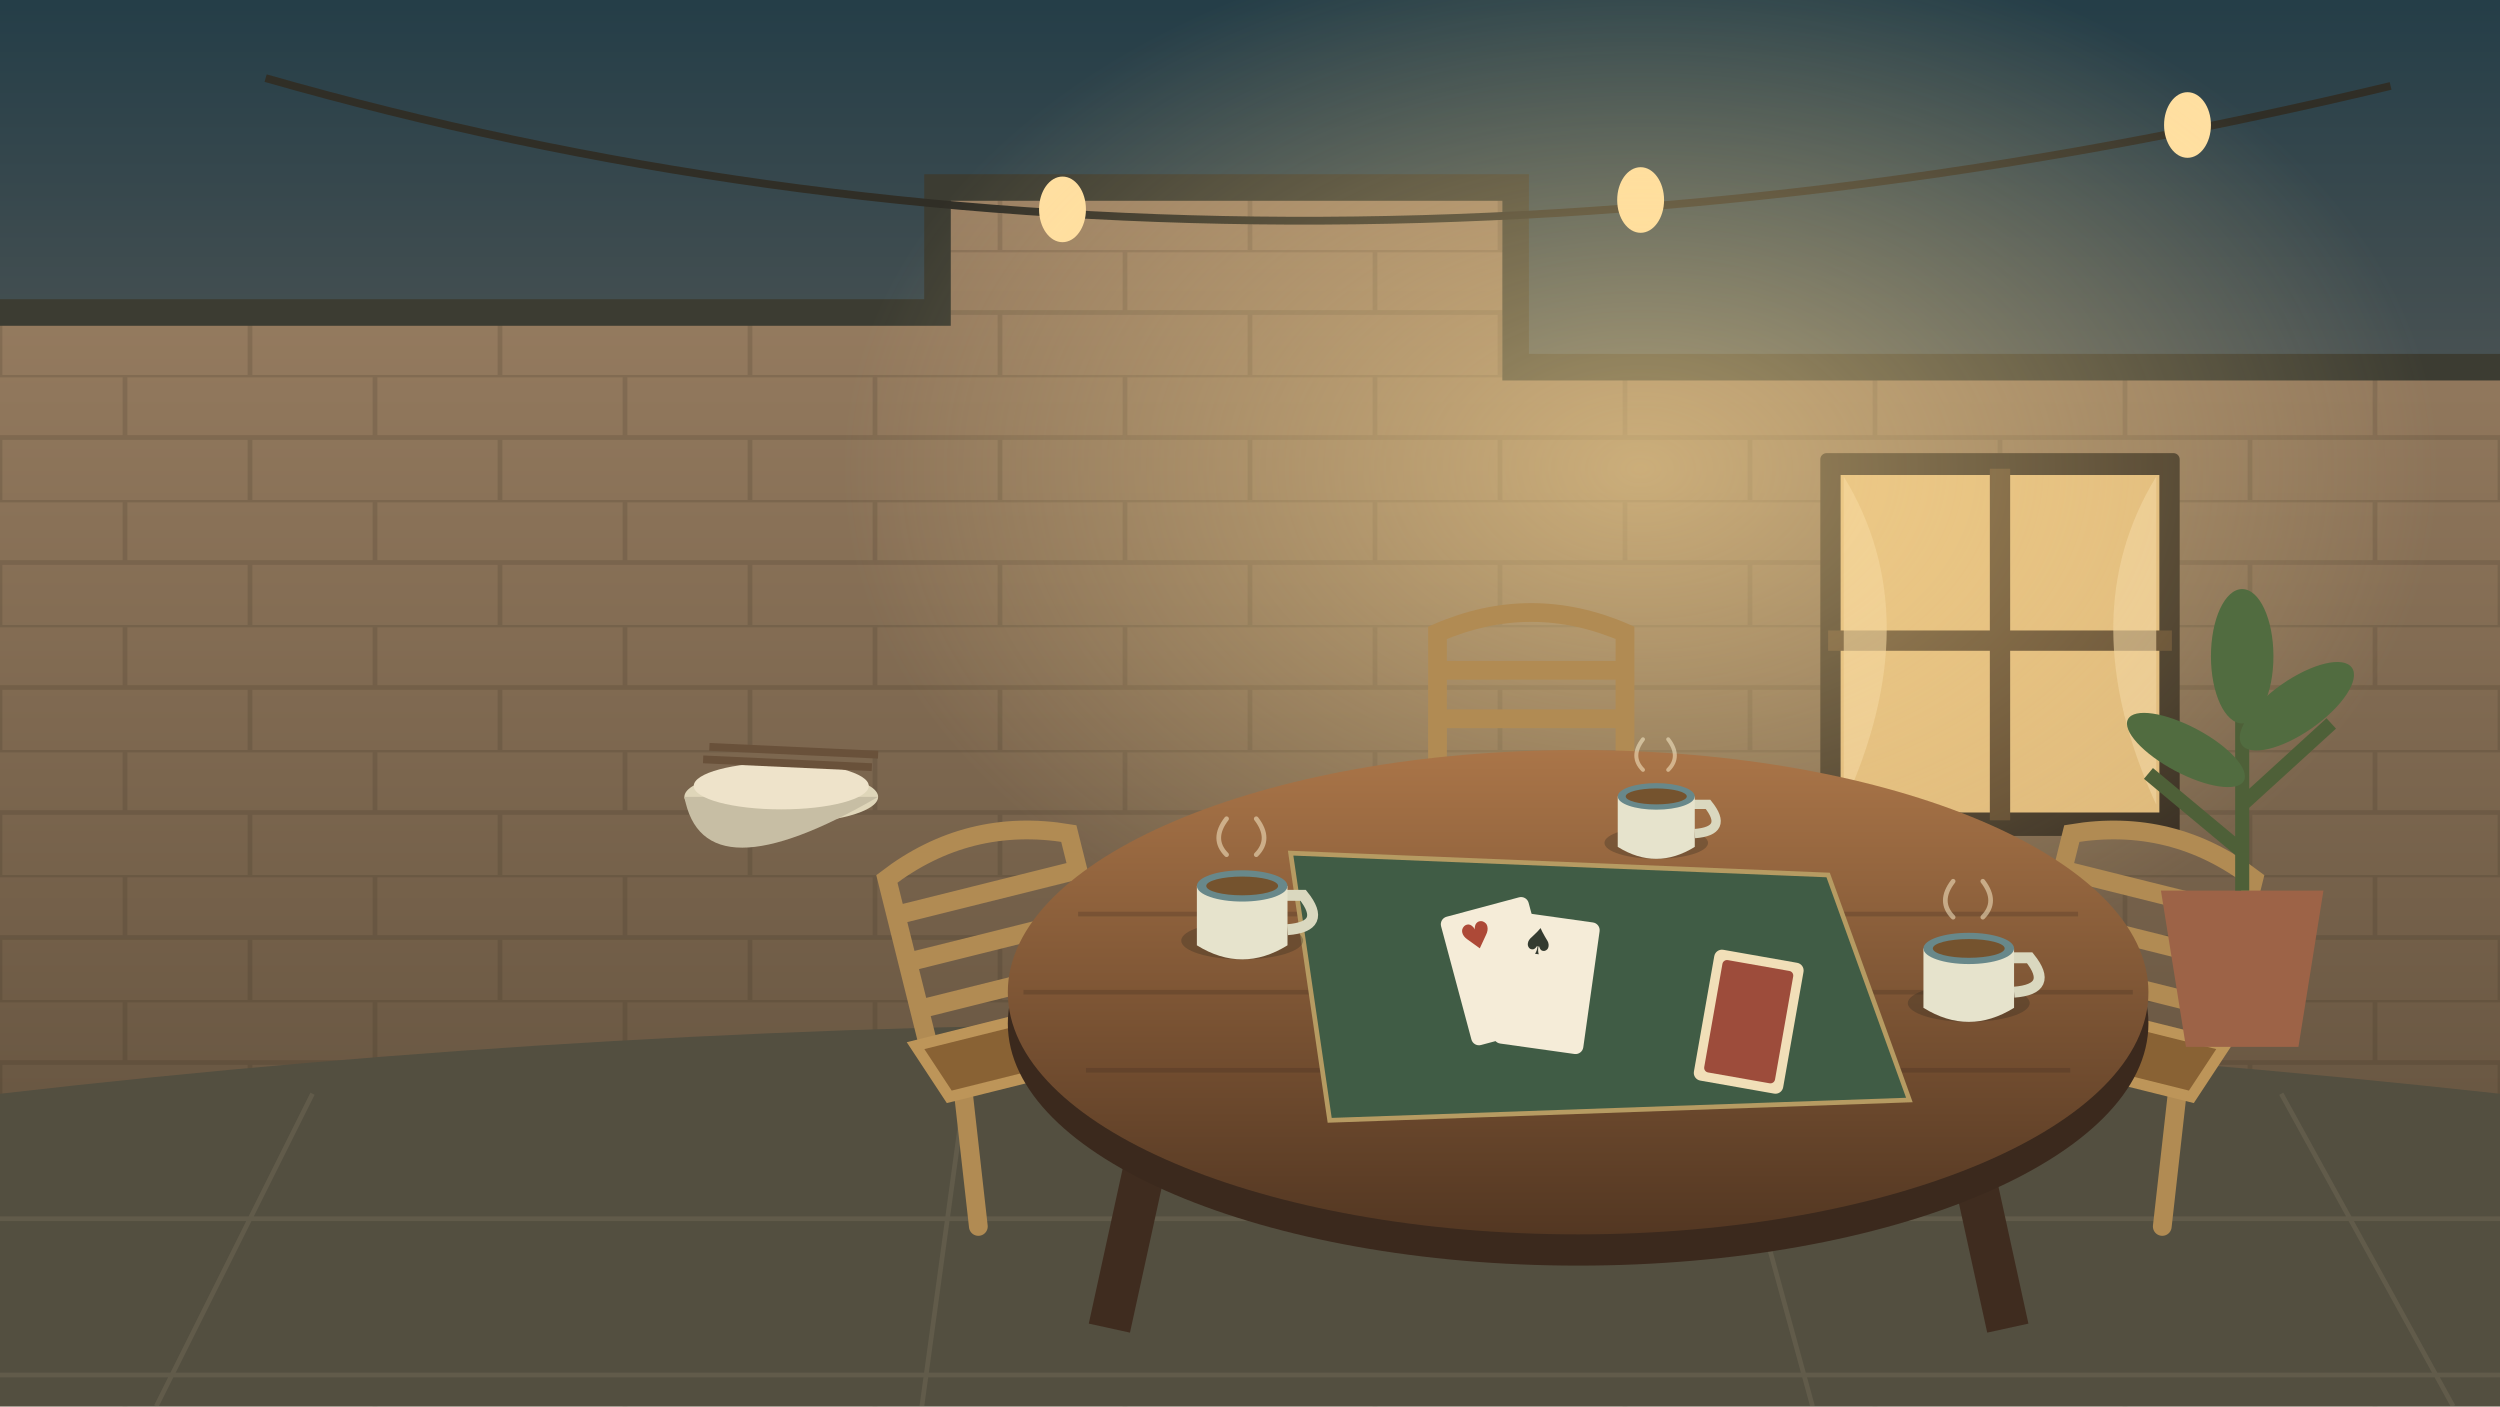
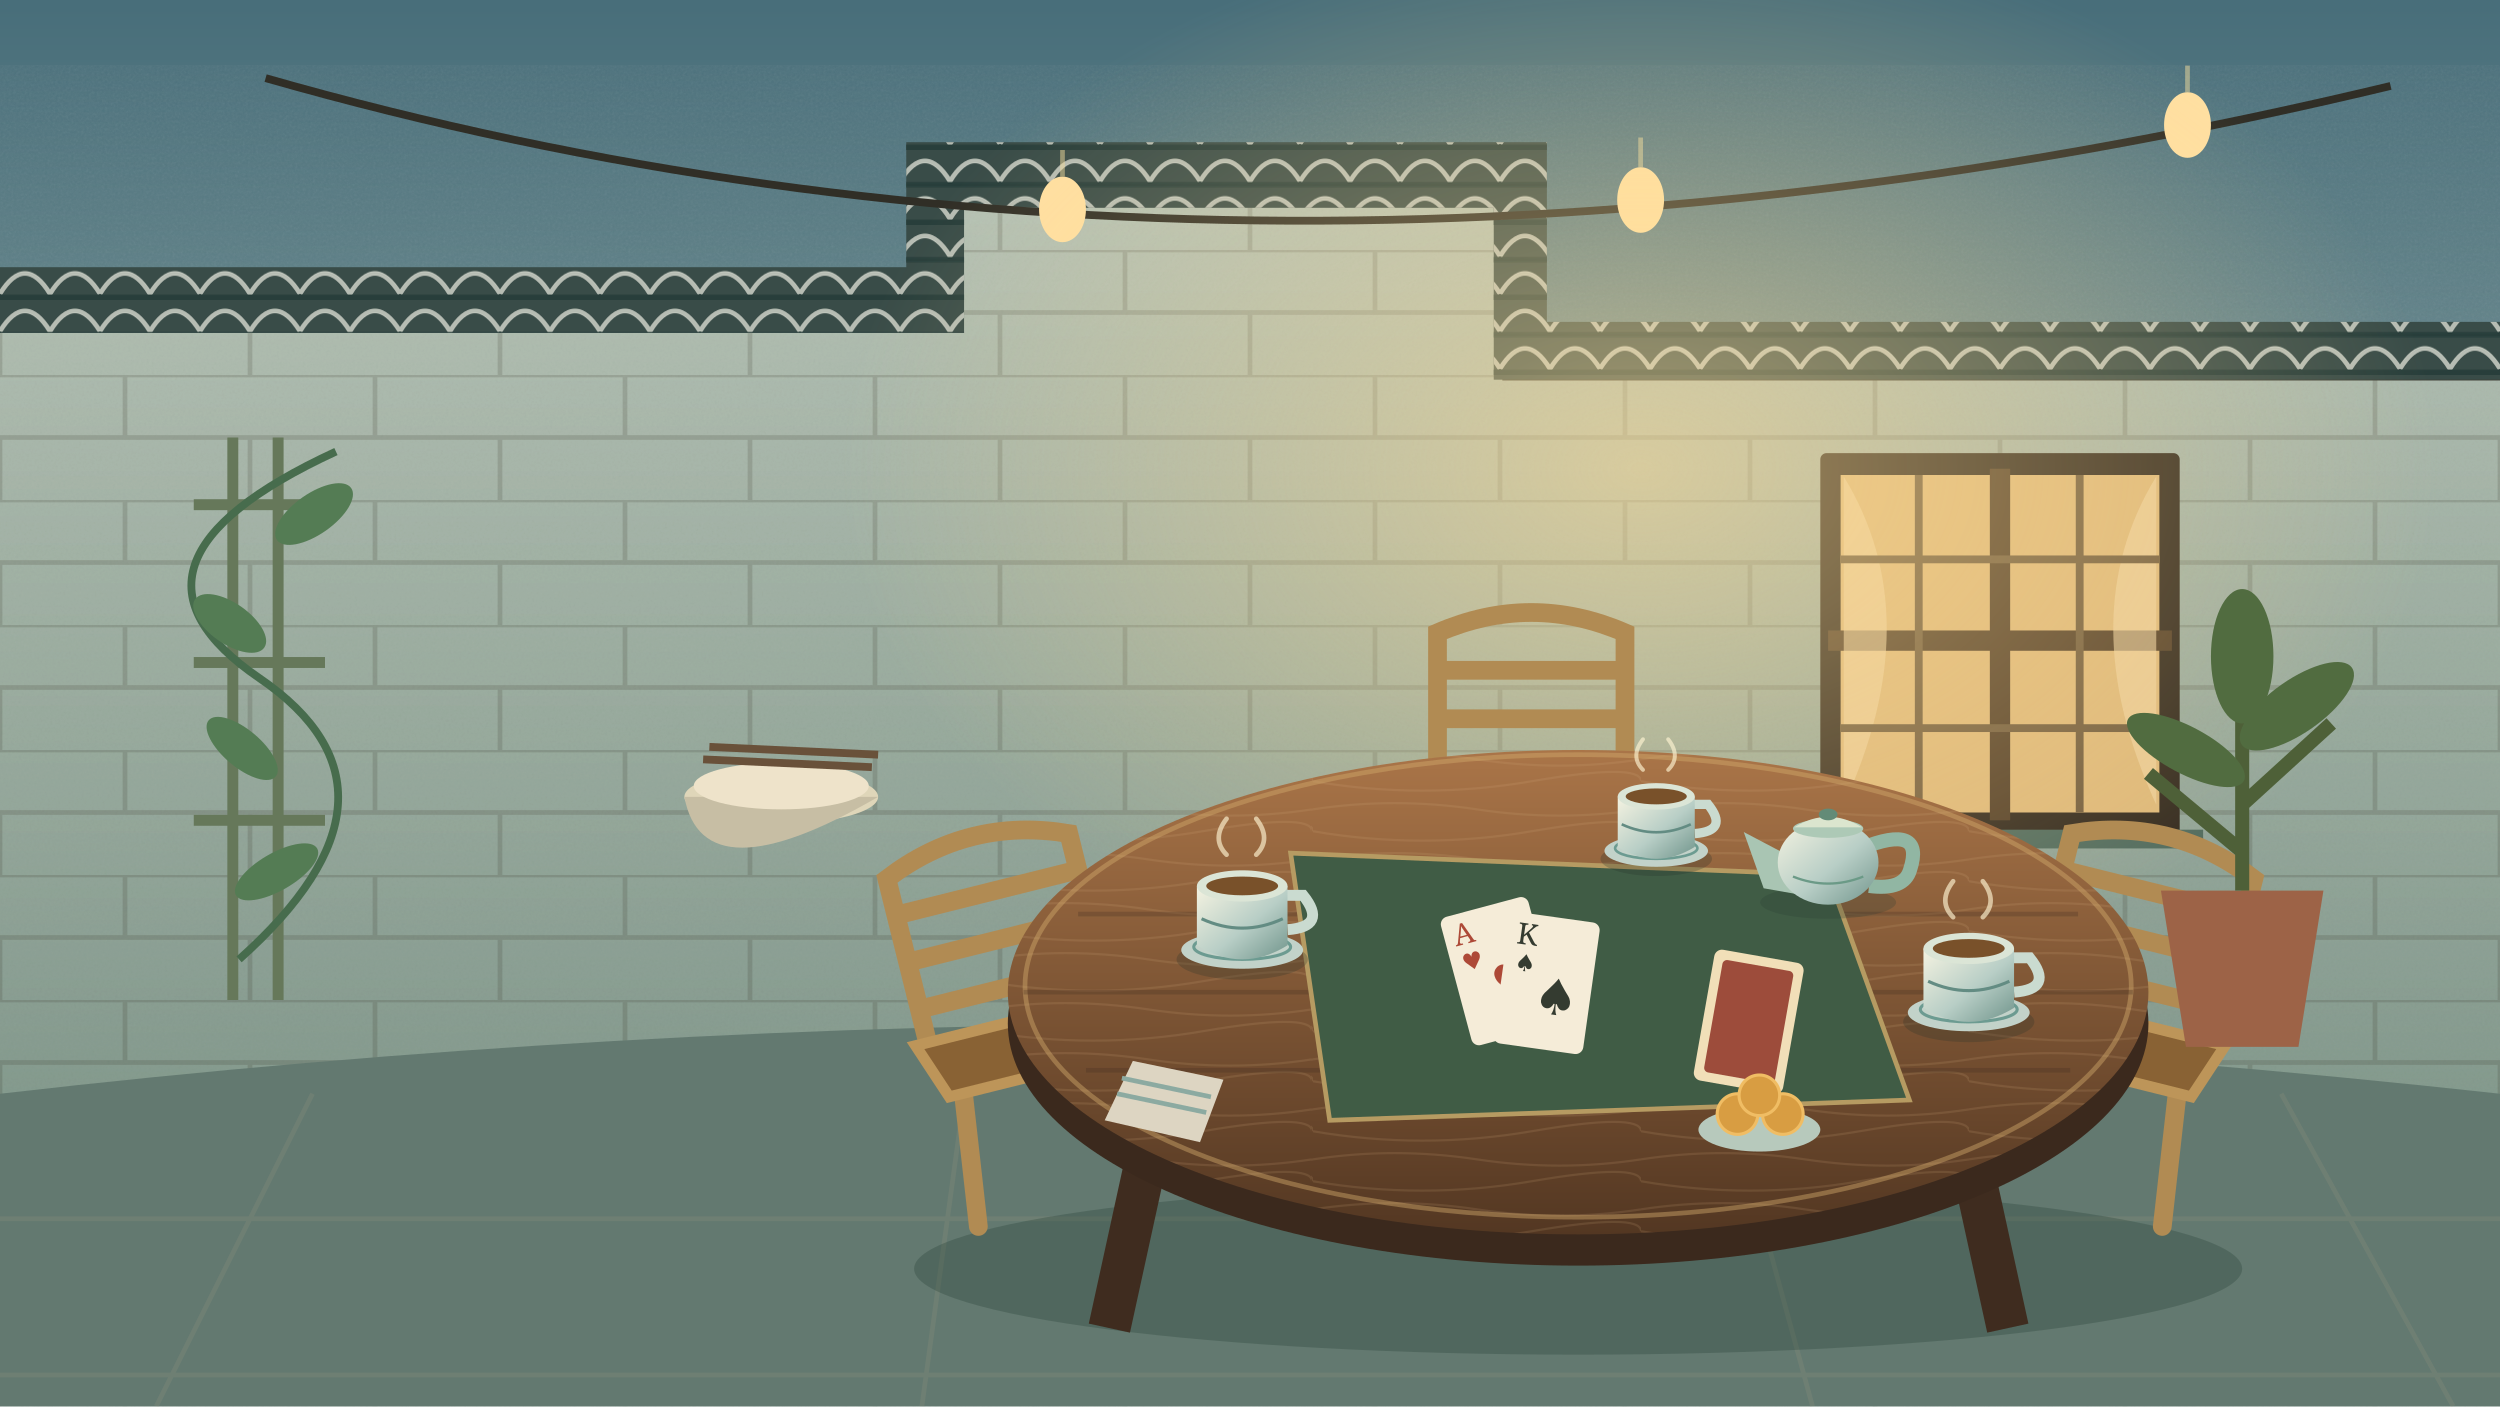
<svg xmlns="http://www.w3.org/2000/svg" viewBox="0 0 1600 900" fill="none">
  <defs>
    <linearGradient id="sky" x2="0" y2="1">
-       <stop stop-color="#253e48" />
-       <stop offset="1" stop-color="#ad8970" />
+       <stop stop-color="#486e7a" />
+       <stop offset="1" stop-color="#b8c8bb" />
    </linearGradient>
    <linearGradient id="wall" x2="0" y2="1">
-       <stop stop-color="#9b8063" />
-       <stop offset="1" stop-color="#594a38" />
+       <stop stop-color="#b7c3b6" />
+       <stop offset="1" stop-color="#748d81" />
    </linearGradient>
    <linearGradient id="wood" x2="0" y2="1">
      <stop stop-color="#aa7548" />
      <stop offset="1" stop-color="#533722" />
    </linearGradient>
+     <linearGradient id="ceramic" x2="1" y2="1">
+       <stop stop-color="#f5f3e1" />
+       <stop offset=".55" stop-color="#b8cec6" />
+       <stop offset="1" stop-color="#71958c" />
+     </linearGradient>
+     <pattern id="grain" width="210" height="32" patternUnits="userSpaceOnUse">
+       <path d="M0 6q52-8 105 0t105 0M0 20q70 12 140 0t70 0" stroke="#d7b382" stroke-opacity=".15" stroke-width="1.4" />
+     </pattern>
+     <pattern id="tiles" width="64" height="24" patternUnits="userSpaceOnUse">
+       <path d="M0 20q16-26 32 0q16-26 32 0" stroke="#b6bcb3" stroke-width="3" />
+       <path d="M0 23h64" stroke="#283e3b" stroke-width="5" />
+     </pattern>
+     <filter id="plaster">
+       <feTurbulence type="fractalNoise" baseFrequency=".6" numOctaves="3" stitchTiles="stitch" />
+       <feColorMatrix type="saturate" values="0" />
+       <feComponentTransfer>
+         <feFuncA type="linear" slope=".09" />
+       </feComponentTransfer>
+       <feBlend in="SourceGraphic" mode="multiply" />
+     </filter>
    <radialGradient id="light">
      <stop stop-color="#ffdd95" stop-opacity=".55" />
      <stop offset="1" stop-color="#ffdd95" stop-opacity="0" />
    </radialGradient>
    <pattern id="brick" width="160" height="80" patternUnits="userSpaceOnUse">
      <path d="M0 0h160M0 40h160M80 0v40M0 40v40M160 40v40" stroke="#30291f" stroke-opacity=".16" stroke-width="3" />
    </pattern>
    <g id="chair">
      <path d="M-60 10v-110q60-26 120 0V10M-60-76H60M-60-45H60M-60-14H60M-45 40l-12 90M45 40l12 90" stroke="#b18b53" stroke-width="12" stroke-linecap="round" />
      <path d="M-68 8H68L55 45H-55Z" fill="#896234" stroke="#bd9559" stroke-width="7" />
    </g>
    <g id="cup">
-       <ellipse cx="0" cy="17" rx="39" ry="12" fill="#2c271f" opacity=".3" />
-       <path d="M27-12h12q16 20-10 22" stroke="#dad8bf" stroke-width="7" />
-       <path d="M-29-18h58v38q-29 18-58 0Z" fill="#e6e3cc" />
-       <ellipse cy="-18" rx="29" ry="10" fill="#68888a" />
-       <ellipse cy="-18" rx="23" ry="6" fill="#75532e" />
-       <path d="M-10-38q-10-10 0-23M9-38q10-10 0-23" stroke="#fff4d2" stroke-width="3" opacity=".5" stroke-linecap="round" />
+       <ellipse cx="0" cy="29" rx="42" ry="13" fill="#252f28" opacity=".25" />
+       <ellipse cy="23" rx="39" ry="12" fill="#c2d2c9" />
+       <ellipse cy="21" rx="31" ry="8" stroke="#6c9b91" stroke-width="2" />
+       <path d="M27-12h12q16 20-10 22" stroke="#cadbd0" stroke-width="7" />
+       <path d="M-29-18h58v38q-29 18-58 0Z" fill="url(#ceramic)" />
+       <path d="M-26 3q26 12 52 0" stroke="#638c83" stroke-width="2" />
+       <ellipse cy="-18" rx="29" ry="10" fill="#dbe5d6" />
+       <ellipse cy="-18" rx="23" ry="6" fill="#79512a" />
+       <path d="M-10-38q-10-10 0-23M9-38q10-10 0-23" stroke="#fff4d2" stroke-width="3" opacity=".65" stroke-linecap="round" />
+     </g>
+     <g id="teapot">
+       <ellipse cy="34" rx="58" ry="14" fill="#263b31" opacity=".24" />
+       <path d="M28-12q55-22 42 18q-5 18-35 14" stroke="#91b6a3" stroke-width="12" />
+       <path d="m-34-6-38-20 17 48 34 6" fill="#a9c5b3" />
+       <ellipse rx="43" ry="36" fill="url(#ceramic)" />
+       <ellipse cy="-29" rx="30" ry="8" fill="#adc9b6" />
+       <path d="M-29-30q29-18 58 0" fill="#dbe5ce" />
+       <ellipse cy="-41" rx="8" ry="5" fill="#638b77" />
+       <path d="M-30 12q30 12 60 0" stroke="#6b9a87" stroke-width="2" />
+     </g>
+     <g id="tea-tray">
+       <ellipse rx="70" ry="40" fill="#10271f" opacity=".23" />
+       <ellipse cy="-5" rx="66" ry="36" fill="#997c4e" stroke="#bba274" stroke-width="3" />
+       <path d="M-50-18h100M-58-5H58M-50 8h100" stroke="#5e5036" stroke-width="2" opacity=".6" />
+       <use href="#cup" transform="translate(24 -5) scale(.65)" />
+       <use href="#teapot" transform="translate(-25 -15) scale(.58)" />
    </g>
  </defs>
  <path fill="url(#sky)" d="M0 0h1600v900H0z" />
-   <path d="M0 200h600v-80h370v115h630v665H0Z" fill="url(#wall)" />
+   <path d="M0 200h600v-80h370v115h630v665H0Z" fill="url(#wall)" filter="url(#plaster)" />
  <path d="M0 200h600v-80h370v115h630v665H0Z" fill="url(#brick)" />
  <path d="M0 200h600v-80h370v115h630" stroke="#3c3c32" stroke-width="17" />
-   <path d="M0 700Q780 610 1600 700v200H0Z" fill="#534f40" />
+   <path d="M0 171h580v-80h410v115h610v37H956V133H617v80H0Z" fill="#394c48" />
+   <path d="M0 171h580v-80h410v115h610v37H956V133H617v80H0Z" fill="url(#tiles)" />
+   <path d="M0 700Q780 610 1600 700v200H0Z" fill="#637970" />
  <path d="M0 780h1600M0 880h1600M200 700 100 900M620 680l-30 220M1100 680l60 220M1460 700l110 200" stroke="#b0a084" opacity=".15" stroke-width="3" />
  <rect x="1165" y="290" width="230" height="245" rx="4" fill="#362d22" />
  <rect x="1178" y="304" width="204" height="216" fill="#deb97b" />
  <path d="M1280 300v225M1170 410h220" stroke="#57432c" stroke-width="13" />
  <path d="M1180 305q55 90 0 210M1380 305q-55 90 0 210" fill="#f0d6a5" opacity=".6" />
+   <path d="M1228 304v216m103-216v216M1178 358h204m-204 108h204" stroke="#745f41" stroke-width="5" />
+   <path d="M1150 537h260" stroke="#536d60" stroke-width="12" />
+   <path d="M149 280v360m29-360v360m-54-317h84m-84 101h84m-84 101h84" stroke="#66785a" stroke-width="7" />
+   <path d="M153 614q120-107 13-180t49-145" stroke="#476c4d" stroke-width="5" />
+   <g fill="#547c54">
+     <ellipse cx="177" cy="558" rx="30" ry="12" transform="rotate(-30 177 558)" />
+     <ellipse cx="155" cy="479" rx="28" ry="12" transform="rotate(40 155 479)" />
+     <ellipse cx="147" cy="399" rx="27" ry="13" transform="rotate(35 147 399)" />
+     <ellipse cx="201" cy="329" rx="29" ry="13" transform="rotate(-35 201 329)" />
+   </g>
  <path d="M170 50Q800 230 1530 55" stroke="#302e26" stroke-width="5" />
  <g fill="#ffdfa1">
    <ellipse cx="680" cy="134" rx="15" ry="21" />
    <ellipse cx="1050" cy="128" rx="15" ry="21" />
    <ellipse cx="1400" cy="80" rx="15" ry="21" />
  </g>
  <ellipse cx="1050" cy="300" rx="510" ry="350" fill="url(#light)" />
+   <g stroke="#f2db9b" stroke-width="3" opacity=".5">
+     <path d="M680 113v-17m370 11V88m350-29V42" />
+   </g>
+   <ellipse cx="1010" cy="812" rx="425" ry="55" fill="#1f392e" opacity=".27" />
  <g transform="translate(980 505)">
    <use href="#chair" />
  </g>
  <g transform="translate(650 645) rotate(-14)">
    <use href="#chair" />
  </g>
  <g transform="translate(1360 645) rotate(14)">
    <use href="#chair" />
  </g>
  <path d="m745 690-35 160m540-160 35 160" stroke="#3f2c1f" stroke-width="27" />
  <ellipse cx="1010" cy="655" rx="365" ry="155" fill="#3b291d" />
  <ellipse cx="1010" cy="635" rx="365" ry="155" fill="url(#wood)" />
+   <ellipse cx="1010" cy="635" rx="365" ry="155" fill="url(#grain)" />
+   <ellipse cx="1010" cy="631" rx="354" ry="148" stroke="#d1aa6c" stroke-opacity=".45" stroke-width="3" />
  <path d="M690 585h640M655 635h710M695 685h630" stroke="#3e2c20" opacity=".26" stroke-width="3" />
  <path d="m826 546 344 14 52 144-371 13Z" fill="#405c45" stroke="#b69b62" stroke-width="3" />
  <g transform="translate(921 588) rotate(-15)">
    <rect width="58" height="85" rx="5" fill="#f5ecd8" />
-     <text x="10" y="25" font-size="23" fill="#ad4937" font-family="serif">♥</text>
+     <text x="6" y="20" font-size="19" fill="#ad4937" font-family="serif">A</text>
+     <text x="7" y="37" font-size="15" fill="#ad4937" font-family="serif">♥</text>
+     <text x="22" y="62" font-size="32" fill="#ad4937" font-family="serif">♥</text>
  </g>
  <g transform="translate(967 583) rotate(8)">
    <rect width="58" height="85" rx="5" fill="#f5ecd8" />
-     <text x="10" y="25" font-size="23" fill="#343b30" font-family="serif">♠</text>
+     <text x="6" y="20" font-size="19" fill="#343b30" font-family="serif">K</text>
+     <text x="7" y="37" font-size="15" fill="#343b30" font-family="serif">♠</text>
+     <text x="22" y="62" font-size="32" fill="#343b30" font-family="serif">♠</text>
  </g>
  <g transform="translate(1098 607) rotate(10)">
    <rect width="58" height="85" rx="5" fill="#f1dfb8" />
    <rect x="6" y="6" width="46" height="73" rx="3" fill="#9d4c3b" />
  </g>
  <use href="#cup" transform="translate(795 585)" />
  <use href="#cup" transform="translate(1260 625)" />
  <use href="#cup" transform="translate(1060 525) scale(.85)" />
+   <use href="#teapot" transform="translate(1170 552) scale(.75)" />
+   <path d="m725 679 58 12-15 40-61-14Z" fill="#ddd5c2" />
+   <path d="m718 690 57 12m-60-2 57 12" stroke="#8caaa1" stroke-width="3" />
+   <ellipse cx="1126" cy="723" rx="39" ry="14" fill="#b7c9bc" />
+   <g fill="#d89d42" stroke="#f0bd64" stroke-width="2">
+     <circle cx="1112" cy="713" r="13" />
+     <circle cx="1141" cy="713" r="13" />
+     <circle cx="1126" cy="701" r="13" />
+   </g>
  <g transform="translate(1435 570)">
    <path d="M-52 0H52L36 100H-36Z" fill="#9d6347" />
    <path d="M0 0v-130M0-25l-60-50M0-55l57-52" stroke="#4e6038" stroke-width="9" />
    <g fill="#516c40">
      <ellipse cx="-36" cy="-90" rx="42" ry="15" transform="rotate(28 -36 -90)" />
      <ellipse cx="35" cy="-118" rx="43" ry="17" transform="rotate(-35 35 -118)" />
      <ellipse cy="-150" rx="20" ry="43" />
    </g>
  </g>
  <g transform="translate(500 510)">
    <ellipse rx="62" ry="17" fill="#dfd6b9" />
    <path d="M-62 0q12 65 124 0" fill="#c7bea4" />
    <ellipse cy="-7" rx="56" ry="15" fill="#eee3ca" />
    <path d="m-50-24 108 5m-104-13 108 5" stroke="#69513a" stroke-width="5" />
  </g>
</svg>
